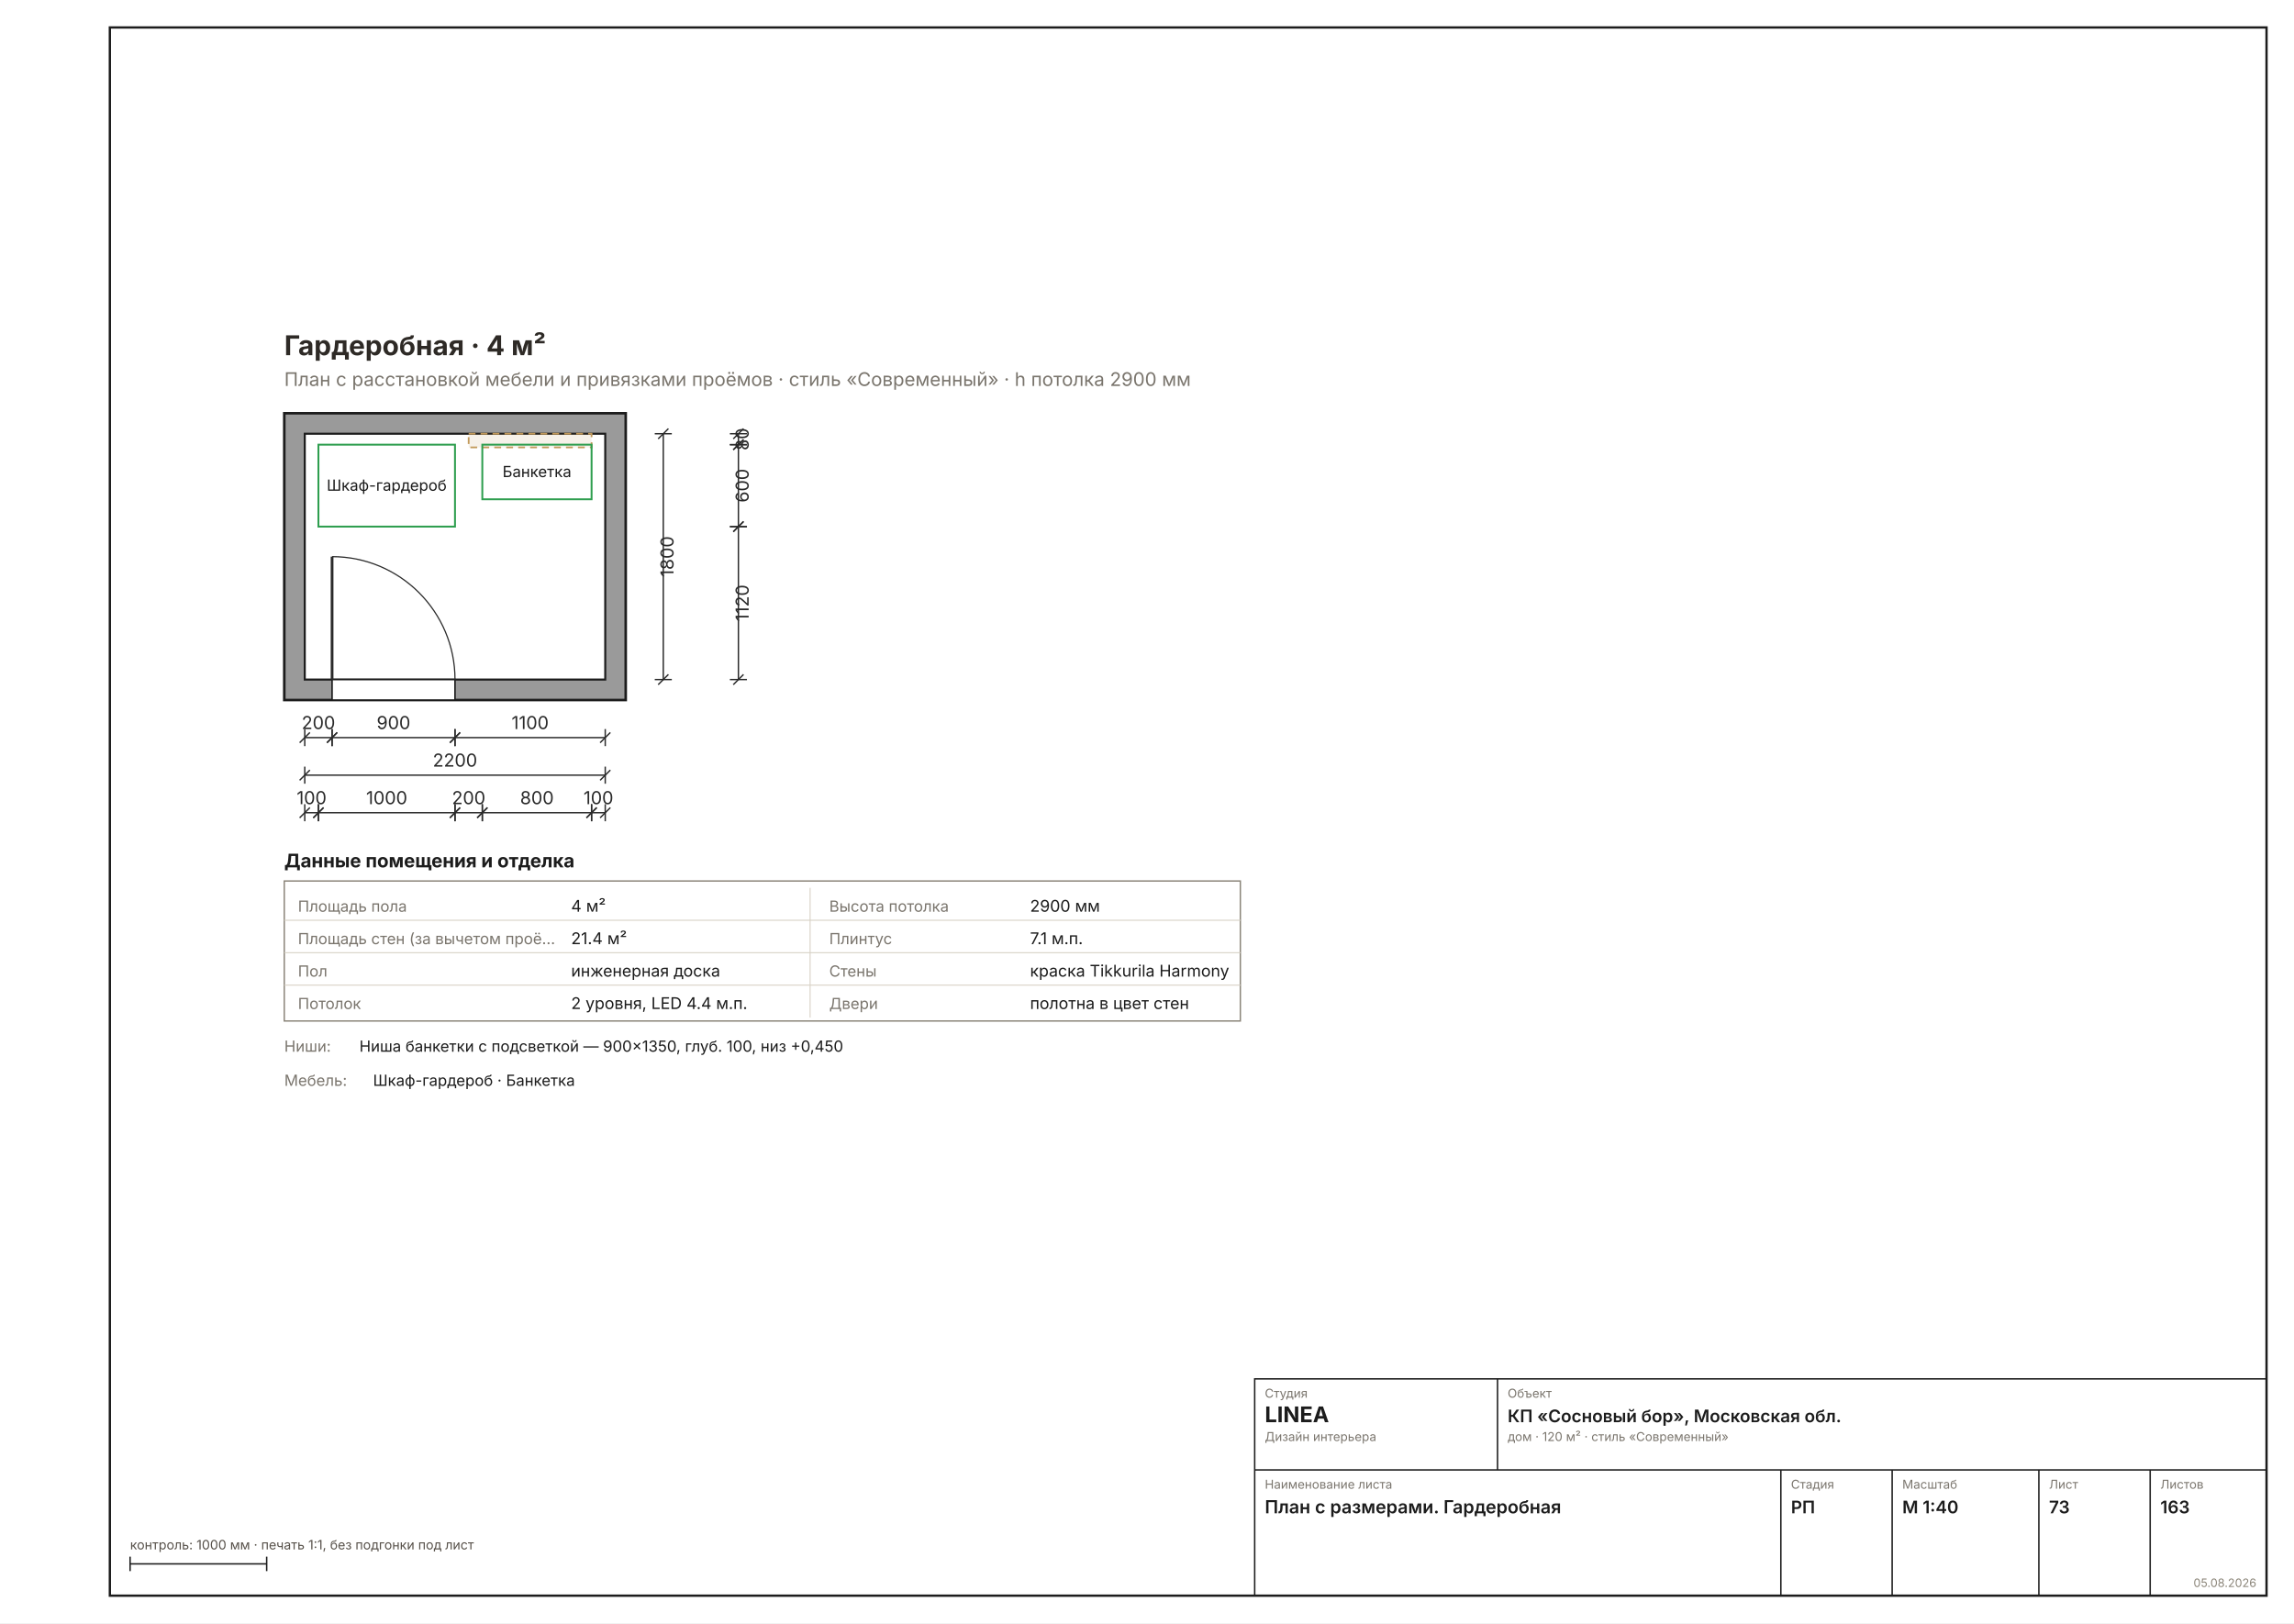
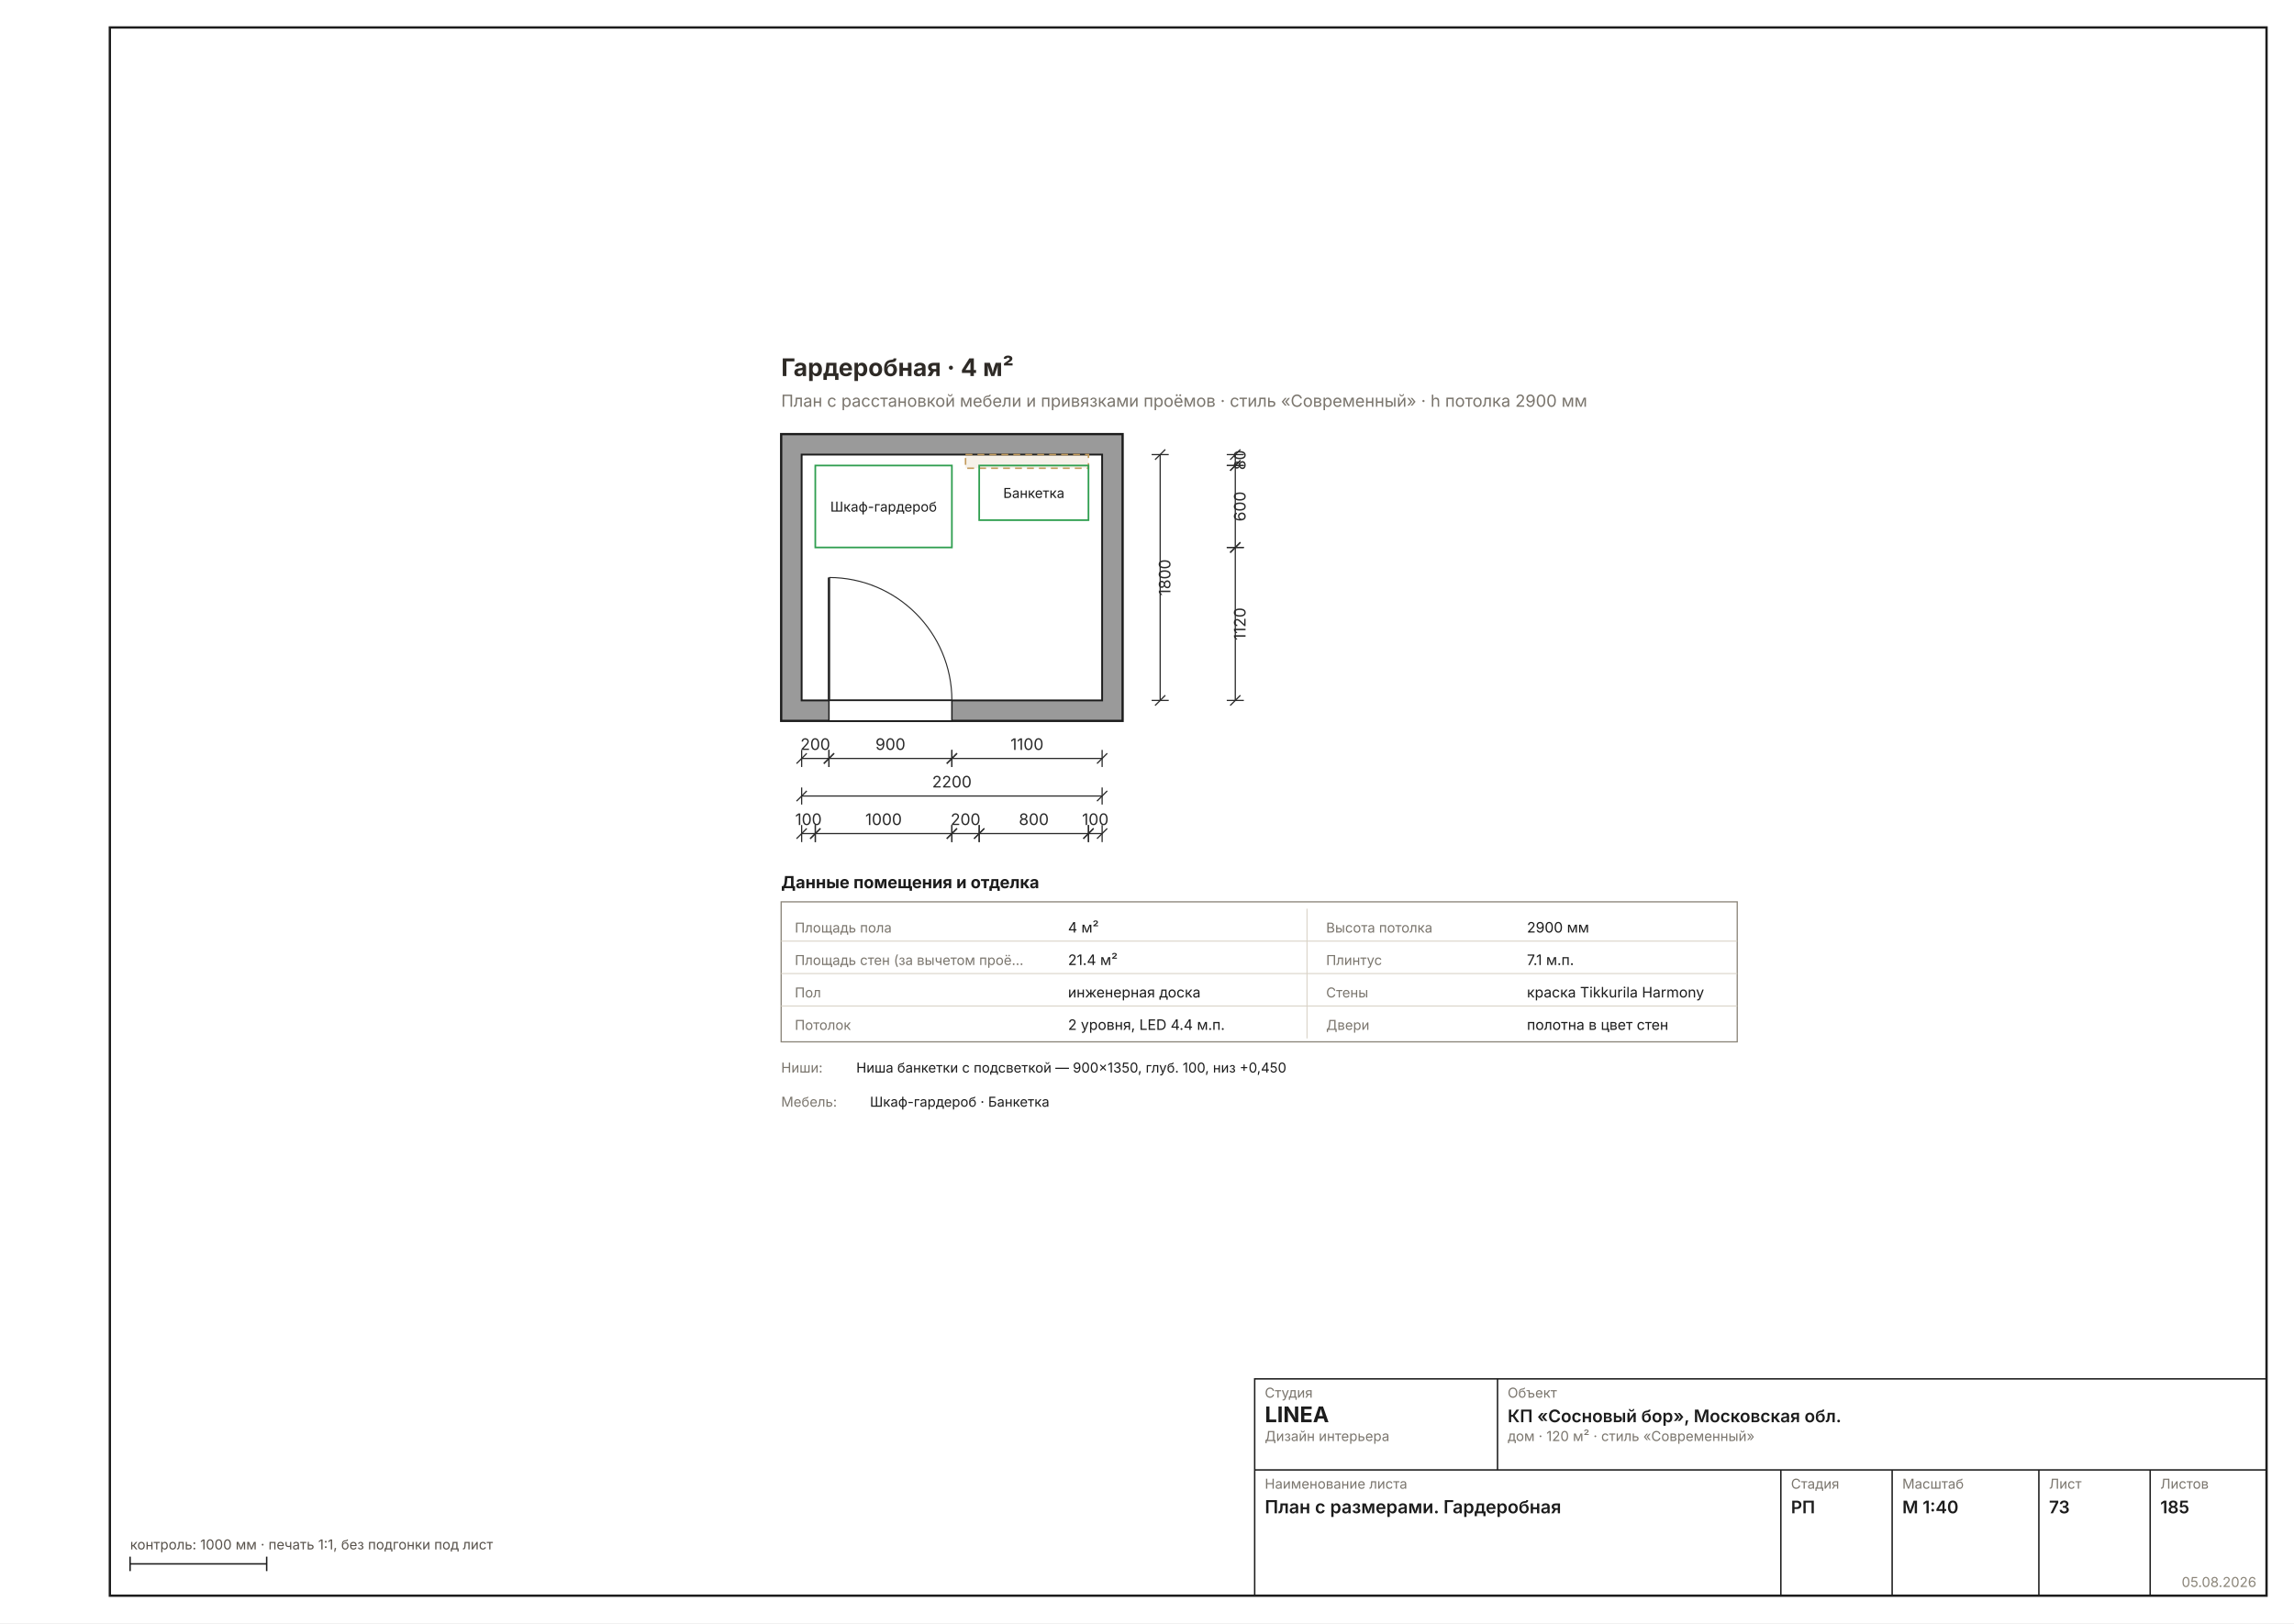
<svg xmlns="http://www.w3.org/2000/svg" width="1587" height="1123" viewBox="0 0 1587 1123" font-family="Inter, &quot;Helvetica Neue&quot;, Arial, sans-serif">
  <rect width="1587" height="1123" fill="#FFFFFF" />
  <rect x="76" y="19" width="1492" height="1085" fill="none" stroke="#1C1C1C" stroke-width="1.6" />
-   <g transform="translate(104.5354 193.7915) scale(1.1811)">
+   <g transform="translate(448.2842 208.2171) scale(1.1811)">
    <defs>
      <pattern id="rh73" width="7" height="7" patternUnits="userSpaceOnUse" patternTransform="rotate(45)">
        <rect width="7" height="7" fill="#9A9A9A" />
-         <line x1="0" y1="0" x2="0" y2="7" stroke="#6E6E6E" stroke-width="2" />
+         <line x1="0" y1="0" x2="0" y2="7" stroke="#6E6E6E" stroke-width="1.78" />
      </pattern>
    </defs>
-     <rect x="78" y="78" width="200" height="168" fill="#9A9A9A" stroke="#1C1C1C" stroke-width="1.5" />
-     <rect x="90" y="90" width="176" height="144" fill="#FFFFFF" stroke="#1C1C1C" stroke-width="1.2" />
-     <rect x="106" y="234" width="72" height="12" fill="#FFFFFF" stroke="#1C1C1C" stroke-width="0.9" />
-     <line x1="106" y1="234" x2="106" y2="162" stroke="#2A2A2A" stroke-width="1.6" />
-     <path d="M 178 234 A 72 72 0 0 0 106 162" fill="none" stroke="#2A2A2A" stroke-width="0.7" />
-     <rect x="186" y="90" width="72" height="8" fill="#C29A5B22" stroke="#C29A5B" stroke-width="1" stroke-dasharray="4 3" />
-     <rect x="98" y="96.4" width="80" height="48" fill="none" stroke="#2E9E4F" stroke-width="1.1" />
+     <rect x="78" y="78" width="200" height="168" fill="#9A9A9A" stroke="#1C1C1C" stroke-width="1.33" />
+     <rect x="90" y="90" width="176" height="144" fill="#FFFFFF" stroke="#1C1C1C" stroke-width="1.07" />
+     <rect x="106" y="234" width="72" height="12" fill="#FFFFFF" stroke="#1C1C1C" stroke-width="0.80" />
+     <line x1="106" y1="234" x2="106" y2="162" stroke="#2A2A2A" stroke-width="1.42" />
+     <path d="M 178 234 A 72 72 0 0 0 106 162" fill="none" stroke="#2A2A2A" stroke-width="0.62" />
+     <rect x="186" y="90" width="72" height="8" fill="#C29A5B22" stroke="#C29A5B" stroke-width="0.89" stroke-dasharray="4 3" />
+     <rect x="98" y="96.4" width="80" height="48" fill="none" stroke="#2E9E4F" stroke-width="0.98" />
    <rect x="100.2" y="114.4" width="75.6" height="12" fill="#FFFFFFD9" rx="2" />
-     <text x="138" y="123.4" font-size="9" fill="#1C1C1C" text-anchor="middle">Шкаф-гардероб</text>
-     <rect x="194" y="96.4" width="64" height="32" fill="none" stroke="#2E9E4F" stroke-width="1.1" />
+     <text x="138" y="123.4" font-size="8.00" fill="#1C1C1C" text-anchor="middle">Шкаф-гардероб</text>
+     <rect x="194" y="96.4" width="64" height="32" fill="none" stroke="#2E9E4F" stroke-width="0.98" />
    <rect x="201.2" y="106.4" width="49.6" height="12" fill="#FFFFFFD9" rx="2" />
-     <text x="226" y="115.4" font-size="9" fill="#1C1C1C" text-anchor="middle">Банкетка</text>
-     <text x="78" y="44" font-size="16" font-weight="700" fill="#2E2A26">Гардеробная · 4 м²</text>
-     <text x="78" y="62" font-size="11" fill="#7A756D">План с расстановкой мебели и привязками проёмов · стиль «Современный» · h потолка 2900 мм</text>
-     <g stroke="#2A2A2A" stroke-width="0.8" fill="none">
+     <text x="226" y="115.4" font-size="8.00" fill="#1C1C1C" text-anchor="middle">Банкетка</text>
+     <text x="78" y="44" font-size="14.22" font-weight="700" fill="#2E2A26">Гардеробная · 4 м²</text>
+     <text x="78" y="62" font-size="9.78" fill="#7A756D">План с расстановкой мебели и привязками проёмов · стиль «Современный» · h потолка 2900 мм</text>
+     <g stroke="#2A2A2A" stroke-width="0.71" fill="none">
      <line x1="90" y1="268" x2="106" y2="268" />
      <line x1="90" y1="263" x2="90" y2="273" />
      <line x1="106" y1="263" x2="106" y2="273" />
      <line x1="87" y1="271" x2="93" y2="265" />
      <line x1="103" y1="271" x2="109" y2="265" />
    </g>
-     <text x="98" y="263" font-size="10.5" fill="#2A2A2A" text-anchor="middle">200</text>
-     <g stroke="#2A2A2A" stroke-width="0.8" fill="none">
+     <text x="98" y="263" font-size="9.33" fill="#2A2A2A" text-anchor="middle">200</text>
+     <g stroke="#2A2A2A" stroke-width="0.71" fill="none">
      <line x1="106" y1="268" x2="178" y2="268" />
      <line x1="106" y1="263" x2="106" y2="273" />
      <line x1="178" y1="263" x2="178" y2="273" />
      <line x1="103" y1="271" x2="109" y2="265" />
      <line x1="175" y1="271" x2="181" y2="265" />
    </g>
-     <text x="142" y="263" font-size="10.5" fill="#2A2A2A" text-anchor="middle">900</text>
-     <g stroke="#2A2A2A" stroke-width="0.8" fill="none">
+     <text x="142" y="263" font-size="9.33" fill="#2A2A2A" text-anchor="middle">900</text>
+     <g stroke="#2A2A2A" stroke-width="0.71" fill="none">
      <line x1="178" y1="268" x2="266" y2="268" />
      <line x1="178" y1="263" x2="178" y2="273" />
      <line x1="266" y1="263" x2="266" y2="273" />
      <line x1="175" y1="271" x2="181" y2="265" />
      <line x1="263" y1="271" x2="269" y2="265" />
    </g>
-     <text x="222" y="263" font-size="10.5" fill="#2A2A2A" text-anchor="middle">1100</text>
-     <g stroke="#2A2A2A" stroke-width="0.8" fill="none">
+     <text x="222" y="263" font-size="9.33" fill="#2A2A2A" text-anchor="middle">1100</text>
+     <g stroke="#2A2A2A" stroke-width="0.71" fill="none">
      <line x1="90" y1="290" x2="266" y2="290" />
      <line x1="90" y1="285" x2="90" y2="295" />
      <line x1="266" y1="285" x2="266" y2="295" />
      <line x1="87" y1="293" x2="93" y2="287" />
      <line x1="263" y1="293" x2="269" y2="287" />
    </g>
-     <text x="178" y="285" font-size="10.5" fill="#2A2A2A" text-anchor="middle">2200</text>
-     <g stroke="#2A2A2A" stroke-width="0.8" fill="none">
+     <text x="178" y="285" font-size="9.33" fill="#2A2A2A" text-anchor="middle">2200</text>
+     <g stroke="#2A2A2A" stroke-width="0.71" fill="none">
      <line x1="300" y1="90" x2="300" y2="234" />
      <line x1="295" y1="90" x2="305" y2="90" />
      <line x1="295" y1="234" x2="305" y2="234" />
      <line x1="297" y1="93" x2="303" y2="87" />
      <line x1="297" y1="237" x2="303" y2="231" />
    </g>
-     <text x="306" y="162" font-size="10.5" fill="#2A2A2A" transform="rotate(-90 306 162)" text-anchor="middle">1800</text>
-     <g stroke="#2A2A2A" stroke-width="0.8" fill="none">
+     <text x="306" y="162" font-size="9.33" fill="#2A2A2A" transform="rotate(-90 306 162)" text-anchor="middle">1800</text>
+     <g stroke="#2A2A2A" stroke-width="0.71" fill="none">
      <line x1="90" y1="312" x2="98" y2="312" />
      <line x1="90" y1="307" x2="90" y2="317" />
      <line x1="98" y1="307" x2="98" y2="317" />
      <line x1="87" y1="315" x2="93" y2="309" />
      <line x1="95" y1="315" x2="101" y2="309" />
    </g>
-     <text x="94" y="307" font-size="10.5" fill="#2A2A2A" text-anchor="middle">100</text>
-     <g stroke="#2A2A2A" stroke-width="0.8" fill="none">
+     <text x="94" y="307" font-size="9.33" fill="#2A2A2A" text-anchor="middle">100</text>
+     <g stroke="#2A2A2A" stroke-width="0.71" fill="none">
      <line x1="98" y1="312" x2="178" y2="312" />
      <line x1="98" y1="307" x2="98" y2="317" />
      <line x1="178" y1="307" x2="178" y2="317" />
      <line x1="95" y1="315" x2="101" y2="309" />
      <line x1="175" y1="315" x2="181" y2="309" />
    </g>
-     <text x="138" y="307" font-size="10.5" fill="#2A2A2A" text-anchor="middle">1000</text>
-     <g stroke="#2A2A2A" stroke-width="0.8" fill="none">
+     <text x="138" y="307" font-size="9.33" fill="#2A2A2A" text-anchor="middle">1000</text>
+     <g stroke="#2A2A2A" stroke-width="0.71" fill="none">
      <line x1="178" y1="312" x2="194" y2="312" />
      <line x1="178" y1="307" x2="178" y2="317" />
      <line x1="194" y1="307" x2="194" y2="317" />
      <line x1="175" y1="315" x2="181" y2="309" />
      <line x1="191" y1="315" x2="197" y2="309" />
    </g>
-     <text x="186" y="307" font-size="10.5" fill="#2A2A2A" text-anchor="middle">200</text>
-     <g stroke="#2A2A2A" stroke-width="0.8" fill="none">
+     <text x="186" y="307" font-size="9.33" fill="#2A2A2A" text-anchor="middle">200</text>
+     <g stroke="#2A2A2A" stroke-width="0.71" fill="none">
      <line x1="194" y1="312" x2="258" y2="312" />
      <line x1="194" y1="307" x2="194" y2="317" />
      <line x1="258" y1="307" x2="258" y2="317" />
      <line x1="191" y1="315" x2="197" y2="309" />
      <line x1="255" y1="315" x2="261" y2="309" />
    </g>
-     <text x="226" y="307" font-size="10.5" fill="#2A2A2A" text-anchor="middle">800</text>
-     <g stroke="#2A2A2A" stroke-width="0.8" fill="none">
+     <text x="226" y="307" font-size="9.33" fill="#2A2A2A" text-anchor="middle">800</text>
+     <g stroke="#2A2A2A" stroke-width="0.71" fill="none">
      <line x1="258" y1="312" x2="266" y2="312" />
      <line x1="258" y1="307" x2="258" y2="317" />
      <line x1="266" y1="307" x2="266" y2="317" />
      <line x1="255" y1="315" x2="261" y2="309" />
      <line x1="263" y1="315" x2="269" y2="309" />
    </g>
-     <text x="262" y="307" font-size="10.5" fill="#2A2A2A" text-anchor="middle">100</text>
-     <g stroke="#2A2A2A" stroke-width="0.8" fill="none">
+     <text x="262" y="307" font-size="9.33" fill="#2A2A2A" text-anchor="middle">100</text>
+     <g stroke="#2A2A2A" stroke-width="0.71" fill="none">
      <line x1="344" y1="90" x2="344" y2="96.4" />
      <line x1="339" y1="90" x2="349" y2="90" />
      <line x1="339" y1="96.4" x2="349" y2="96.4" />
      <line x1="341" y1="93" x2="347" y2="87" />
      <line x1="341" y1="99.4" x2="347" y2="93.4" />
    </g>
-     <text x="350" y="93.2" font-size="10.5" fill="#2A2A2A" transform="rotate(-90 350 93.2)" text-anchor="middle">80</text>
-     <g stroke="#2A2A2A" stroke-width="0.8" fill="none">
+     <text x="350" y="93.2" font-size="9.33" fill="#2A2A2A" transform="rotate(-90 350 93.2)" text-anchor="middle">80</text>
+     <g stroke="#2A2A2A" stroke-width="0.71" fill="none">
      <line x1="344" y1="96.4" x2="344" y2="144.4" />
      <line x1="339" y1="96.4" x2="349" y2="96.4" />
      <line x1="339" y1="144.4" x2="349" y2="144.4" />
      <line x1="341" y1="99.4" x2="347" y2="93.4" />
      <line x1="341" y1="147.4" x2="347" y2="141.4" />
    </g>
-     <text x="350" y="120.4" font-size="10.5" fill="#2A2A2A" transform="rotate(-90 350 120.4)" text-anchor="middle">600</text>
-     <g stroke="#2A2A2A" stroke-width="0.8" fill="none">
+     <text x="350" y="120.4" font-size="9.33" fill="#2A2A2A" transform="rotate(-90 350 120.4)" text-anchor="middle">600</text>
+     <g stroke="#2A2A2A" stroke-width="0.71" fill="none">
      <line x1="344" y1="144.4" x2="344" y2="234" />
      <line x1="339" y1="144.4" x2="349" y2="144.4" />
      <line x1="339" y1="234" x2="349" y2="234" />
      <line x1="341" y1="147.4" x2="347" y2="141.4" />
      <line x1="341" y1="237" x2="347" y2="231" />
    </g>
-     <text x="350" y="189.2" font-size="10.5" fill="#2A2A2A" transform="rotate(-90 350 189.2)" text-anchor="middle">1120</text>
-     <text x="78" y="344" font-size="11" font-weight="700" fill="#1C1C1C">Данные помещения и отделка</text>
-     <rect x="78" y="352" width="560" height="82" fill="none" stroke="#8A8478" stroke-width="0.8" />
-     <text x="86" y="370" font-size="9" fill="#7A756D">Площадь пола</text>
-     <text x="246" y="370" font-size="9.5" fill="#1C1C1C">4 м²</text>
-     <line x1="386" y1="356" x2="386" y2="375" stroke="#D8D2C6" stroke-width="0.6" />
-     <text x="397.2" y="370" font-size="9" fill="#7A756D">Высота потолка</text>
-     <text x="514.8" y="370" font-size="9.5" fill="#1C1C1C">2900 мм</text>
-     <line x1="78" y1="375" x2="638" y2="375" stroke="#D8D2C6" stroke-width="0.6" />
-     <text x="86" y="389" font-size="9" fill="#7A756D">Площадь стен (за вычетом проё…</text>
-     <text x="246" y="389" font-size="9.5" fill="#1C1C1C">21.4 м²</text>
-     <line x1="386" y1="375" x2="386" y2="394" stroke="#D8D2C6" stroke-width="0.6" />
-     <text x="397.2" y="389" font-size="9" fill="#7A756D">Плинтус</text>
-     <text x="514.8" y="389" font-size="9.5" fill="#1C1C1C">7.1 м.п.</text>
-     <line x1="78" y1="394" x2="638" y2="394" stroke="#D8D2C6" stroke-width="0.6" />
-     <text x="86" y="408" font-size="9" fill="#7A756D">Пол</text>
-     <text x="246" y="408" font-size="9.5" fill="#1C1C1C">инженерная доска</text>
-     <line x1="386" y1="394" x2="386" y2="413" stroke="#D8D2C6" stroke-width="0.6" />
-     <text x="397.2" y="408" font-size="9" fill="#7A756D">Стены</text>
-     <text x="514.8" y="408" font-size="9.5" fill="#1C1C1C">краска Tikkurila Harmony</text>
-     <line x1="78" y1="413" x2="638" y2="413" stroke="#D8D2C6" stroke-width="0.6" />
-     <text x="86" y="427" font-size="9" fill="#7A756D">Потолок</text>
-     <text x="246" y="427" font-size="9.5" fill="#1C1C1C">2 уровня, LED 4.4 м.п.</text>
-     <line x1="386" y1="413" x2="386" y2="432" stroke="#D8D2C6" stroke-width="0.6" />
-     <text x="397.2" y="427" font-size="9" fill="#7A756D">Двери</text>
-     <text x="514.8" y="427" font-size="9.5" fill="#1C1C1C">полотна в цвет стен</text>
-     <text x="78" y="452" font-size="9" fill="#7A756D">Ниши:</text>
-     <text x="122" y="452" font-size="9" fill="#1C1C1C">Ниша банкетки с подсветкой — 900×1350, глуб. 100, низ +0,450</text>
-     <text x="78" y="472" font-size="9" fill="#7A756D">Мебель:</text>
-     <text x="130" y="472" font-size="9" fill="#1C1C1C">Шкаф-гардероб · Банкетка</text>
+     <text x="350" y="189.2" font-size="9.33" fill="#2A2A2A" transform="rotate(-90 350 189.2)" text-anchor="middle">1120</text>
+     <text x="78" y="344" font-size="9.78" font-weight="700" fill="#1C1C1C">Данные помещения и отделка</text>
+     <rect x="78" y="352" width="560" height="82" fill="none" stroke="#8A8478" stroke-width="0.71" />
+     <text x="86" y="370" font-size="8.00" fill="#7A756D">Площадь пола</text>
+     <text x="246" y="370" font-size="8.45" fill="#1C1C1C">4 м²</text>
+     <line x1="386" y1="356" x2="386" y2="375" stroke="#D8D2C6" stroke-width="0.58" />
+     <text x="397.2" y="370" font-size="8.00" fill="#7A756D">Высота потолка</text>
+     <text x="514.8" y="370" font-size="8.45" fill="#1C1C1C">2900 мм</text>
+     <line x1="78" y1="375" x2="638" y2="375" stroke="#D8D2C6" stroke-width="0.58" />
+     <text x="86" y="389" font-size="8.00" fill="#7A756D">Площадь стен (за вычетом проё…</text>
+     <text x="246" y="389" font-size="8.45" fill="#1C1C1C">21.4 м²</text>
+     <line x1="386" y1="375" x2="386" y2="394" stroke="#D8D2C6" stroke-width="0.58" />
+     <text x="397.2" y="389" font-size="8.00" fill="#7A756D">Плинтус</text>
+     <text x="514.8" y="389" font-size="8.45" fill="#1C1C1C">7.1 м.п.</text>
+     <line x1="78" y1="394" x2="638" y2="394" stroke="#D8D2C6" stroke-width="0.58" />
+     <text x="86" y="408" font-size="8.00" fill="#7A756D">Пол</text>
+     <text x="246" y="408" font-size="8.45" fill="#1C1C1C">инженерная доска</text>
+     <line x1="386" y1="394" x2="386" y2="413" stroke="#D8D2C6" stroke-width="0.58" />
+     <text x="397.2" y="408" font-size="8.00" fill="#7A756D">Стены</text>
+     <text x="514.8" y="408" font-size="8.45" fill="#1C1C1C">краска Tikkurila Harmony</text>
+     <line x1="78" y1="413" x2="638" y2="413" stroke="#D8D2C6" stroke-width="0.58" />
+     <text x="86" y="427" font-size="8.00" fill="#7A756D">Потолок</text>
+     <text x="246" y="427" font-size="8.45" fill="#1C1C1C">2 уровня, LED 4.4 м.п.</text>
+     <line x1="386" y1="413" x2="386" y2="432" stroke="#D8D2C6" stroke-width="0.58" />
+     <text x="397.2" y="427" font-size="8.00" fill="#7A756D">Двери</text>
+     <text x="514.8" y="427" font-size="8.45" fill="#1C1C1C">полотна в цвет стен</text>
+     <text x="78" y="452" font-size="8.00" fill="#7A756D">Ниши:</text>
+     <text x="122" y="452" font-size="8.00" fill="#1C1C1C">Ниша банкетки с подсветкой — 900×1350, глуб. 100, низ +0,450</text>
+     <text x="78" y="472" font-size="8.00" fill="#7A756D">Мебель:</text>
+     <text x="130" y="472" font-size="8.00" fill="#1C1C1C">Шкаф-гардероб · Банкетка</text>
  </g>
  <g stroke="#1C1C1C" stroke-width="1" fill="none">
    <rect x="868" y="954" width="700" height="150" />
    <line x1="868" y1="1017" x2="1568" y2="1017" />
    <line x1="1036" y1="954" x2="1036" y2="1017" />
    <line x1="1232" y1="1017" x2="1232" y2="1104" />
    <line x1="1309" y1="1017" x2="1309" y2="1104" />
    <line x1="1410.5" y1="1017" x2="1410.5" y2="1104" />
    <line x1="1487.5" y1="1017" x2="1487.5" y2="1104" />
  </g>
-   <text x="875" y="967" font-size="8.5" fill="#7A756D">Студия</text>
+   <text x="875" y="967" font-size="9.5" fill="#7A756D">Студия</text>
  <text x="875" y="984" font-size="15" font-weight="700" fill="#1C1C1C">LINEA</text>
-   <text x="875" y="997" font-size="8.5" fill="#7A756D">Дизайн интерьера</text>
-   <text x="1043" y="967" font-size="8.5" fill="#7A756D">Объект</text>
+   <text x="875" y="997" font-size="9.5" fill="#7A756D">Дизайн интерьера</text>
+   <text x="1043" y="967" font-size="9.5" fill="#7A756D">Объект</text>
  <text x="1043" y="984" font-size="12" font-weight="600" fill="#1C1C1C">КП «Сосновый бор», Московская обл.</text>
-   <text x="1043" y="997" font-size="8.5" fill="#7A756D">дом · 120 м² · стиль «Современный»</text>
-   <text x="875" y="1030" font-size="8.5" fill="#7A756D">Наименование листа</text>
+   <text x="1043" y="997" font-size="9.5" fill="#7A756D">дом · 120 м² · стиль «Современный»</text>
+   <text x="875" y="1030" font-size="9.5" fill="#7A756D">Наименование листа</text>
  <text x="875" y="1047" font-size="12.5" font-weight="600" fill="#1C1C1C">План с размерами. Гардеробная</text>
-   <text x="1239" y="1030" font-size="8.5" fill="#7A756D">Стадия</text>
+   <text x="1239" y="1030" font-size="9.5" fill="#7A756D">Стадия</text>
  <text x="1239" y="1047" font-size="12" font-weight="600" fill="#1C1C1C">РП</text>
-   <text x="1316" y="1030" font-size="8.5" fill="#7A756D">Масштаб</text>
+   <text x="1316" y="1030" font-size="9.5" fill="#7A756D">Масштаб</text>
  <text x="1316" y="1047" font-size="12" font-weight="600" fill="#1C1C1C">М 1:40</text>
-   <text x="1417.5" y="1030" font-size="8.5" fill="#7A756D">Лист</text>
+   <text x="1417.5" y="1030" font-size="9.5" fill="#7A756D">Лист</text>
  <text x="1417.5" y="1047" font-size="12" font-weight="600" fill="#1C1C1C">73</text>
-   <text x="1494.5" y="1030" font-size="8.5" fill="#7A756D">Листов</text>
-   <text x="1494.5" y="1047" font-size="12" font-weight="600" fill="#1C1C1C">163</text>
-   <text x="1561" y="1098" font-size="8" fill="#8A8478" text-anchor="end">05.08.2026</text>
+   <text x="1494.5" y="1030" font-size="9.5" fill="#7A756D">Листов</text>
+   <text x="1494.5" y="1047" font-size="12" font-weight="600" fill="#1C1C1C">185</text>
+   <text x="1561" y="1098" font-size="9.5" fill="#8A8478" text-anchor="end">05.08.2026</text>
  <g stroke="#1C1C1C" stroke-width="1">
    <line x1="90" y1="1082" x2="184.488" y2="1082" />
    <line x1="90" y1="1077" x2="90" y2="1087" />
    <line x1="184.488" y1="1077" x2="184.488" y2="1087" />
  </g>
-   <text x="90" y="1072" font-size="9" fill="#57514A">контроль: 1000 мм · печать 1:1, без подгонки под лист</text>
+   <text x="90" y="1072" font-size="9.5" fill="#57514A">контроль: 1000 мм · печать 1:1, без подгонки под лист</text>
</svg>
